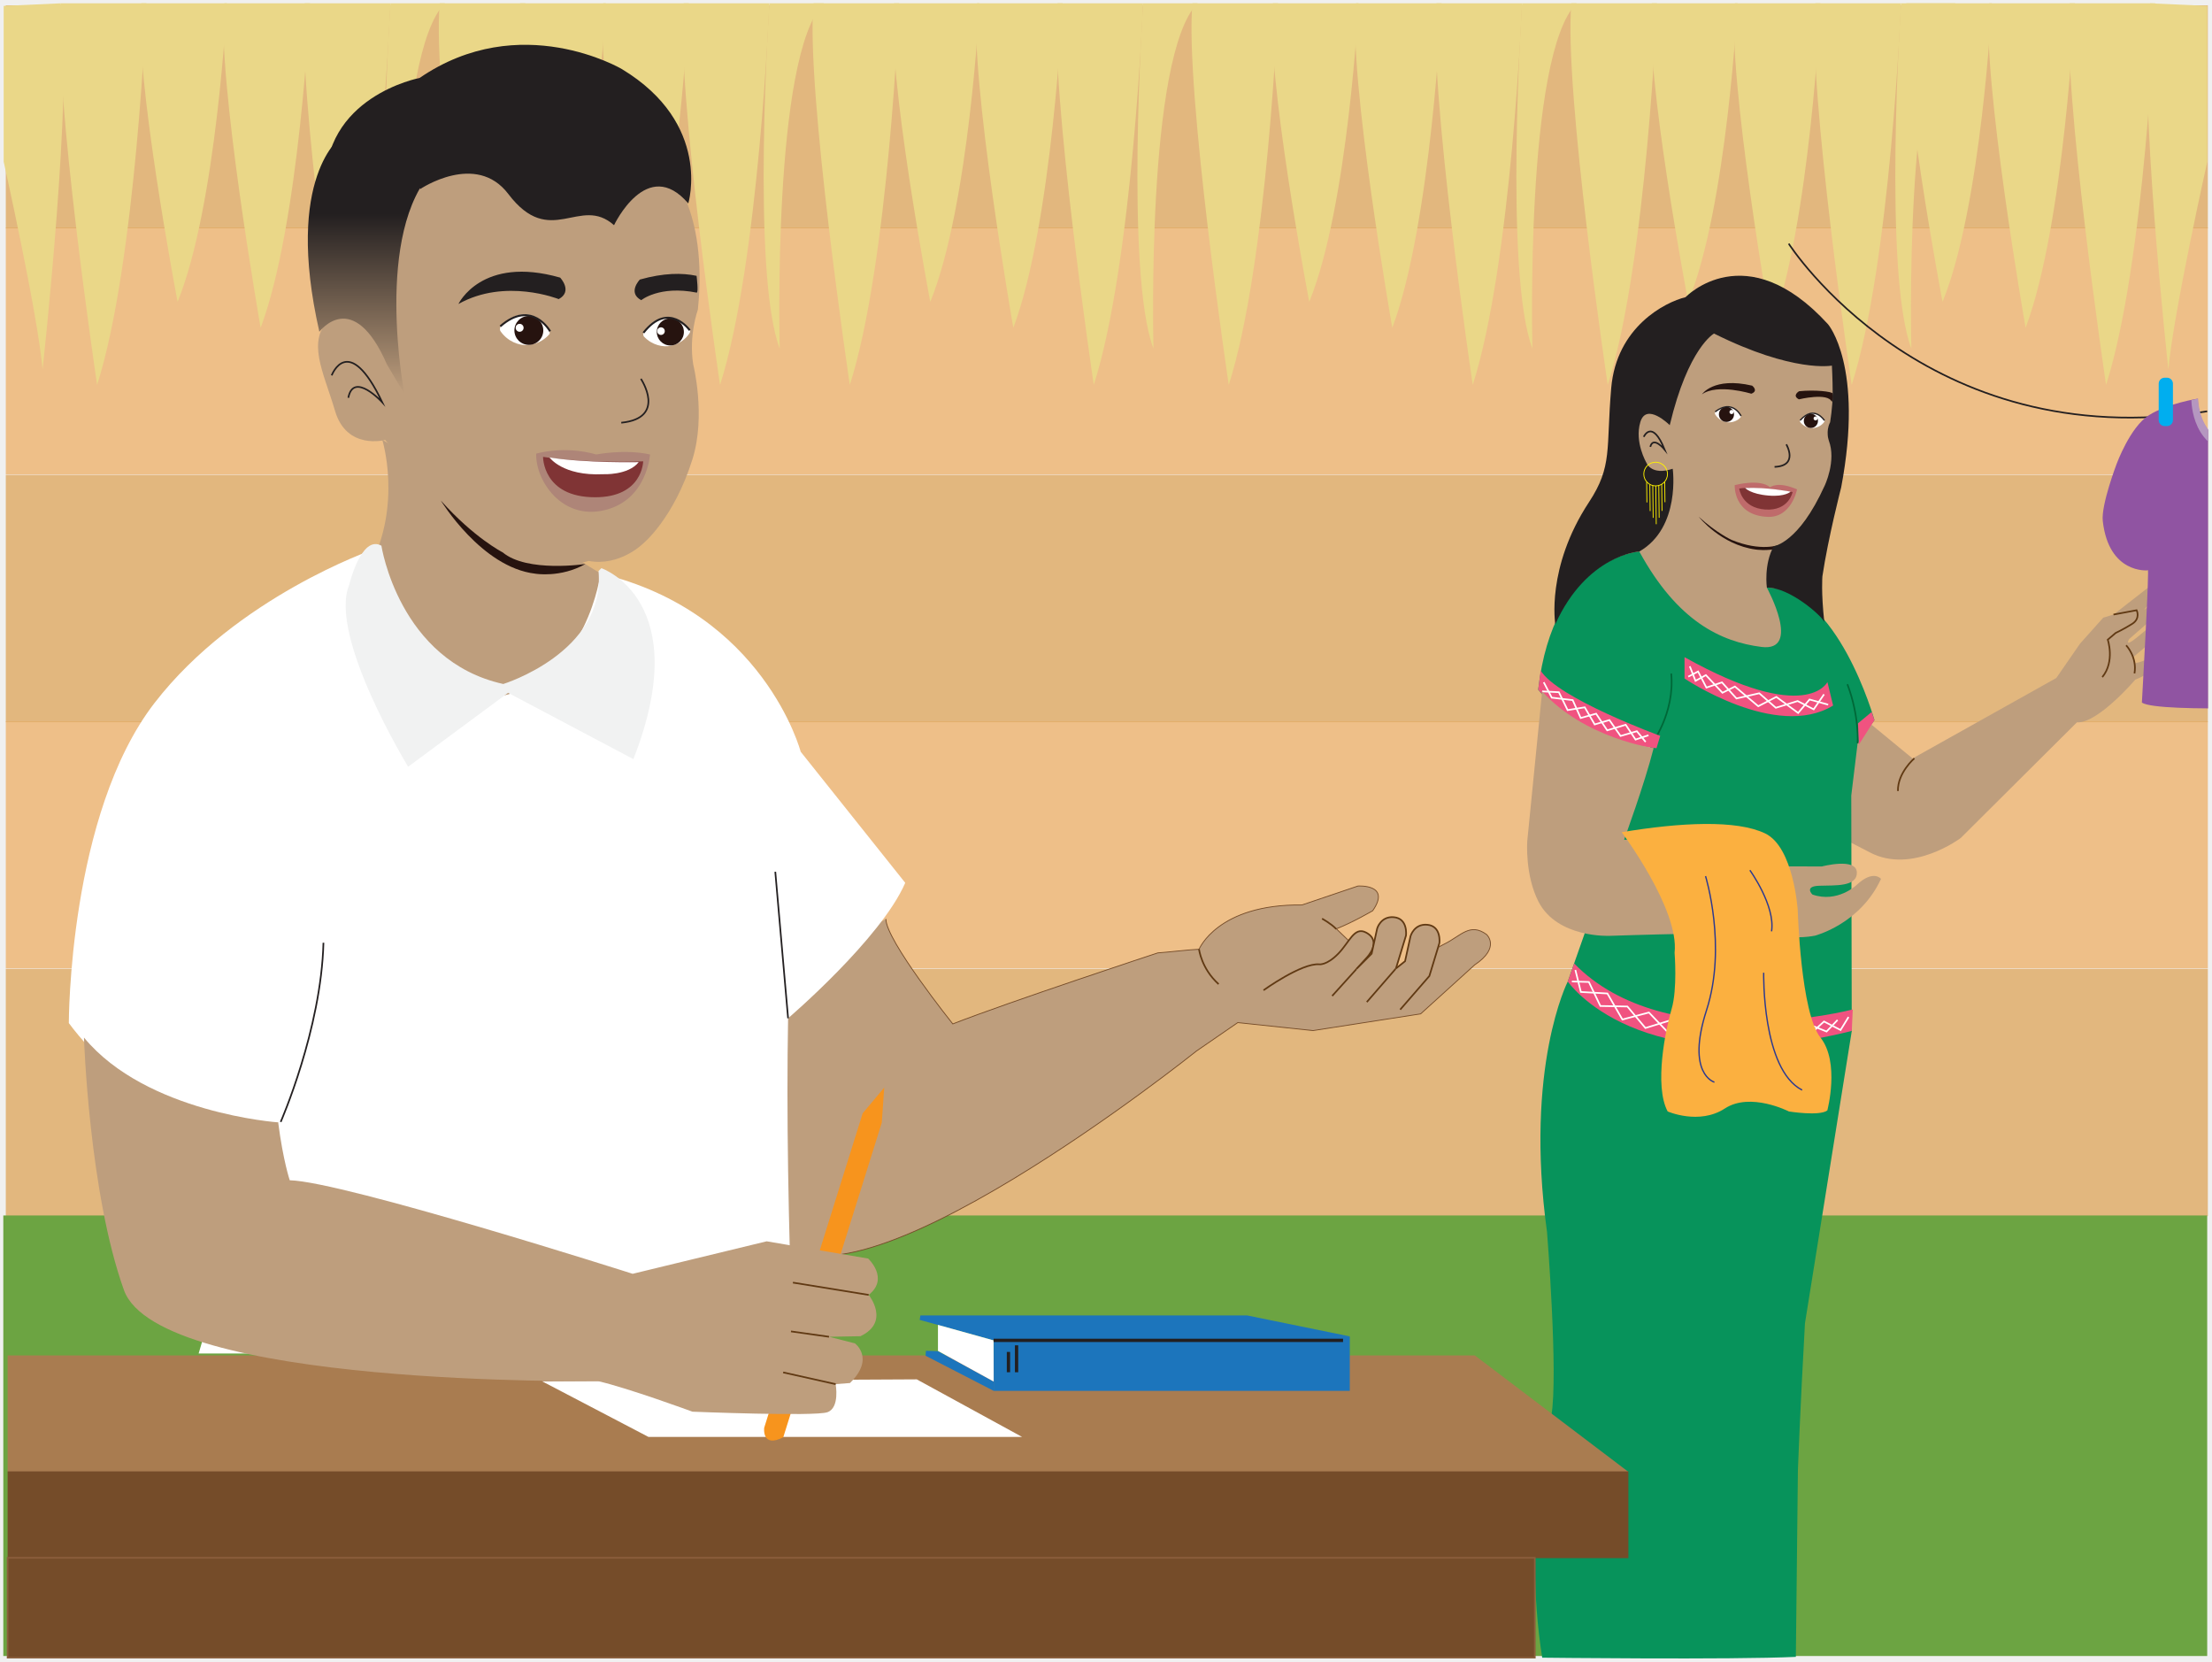
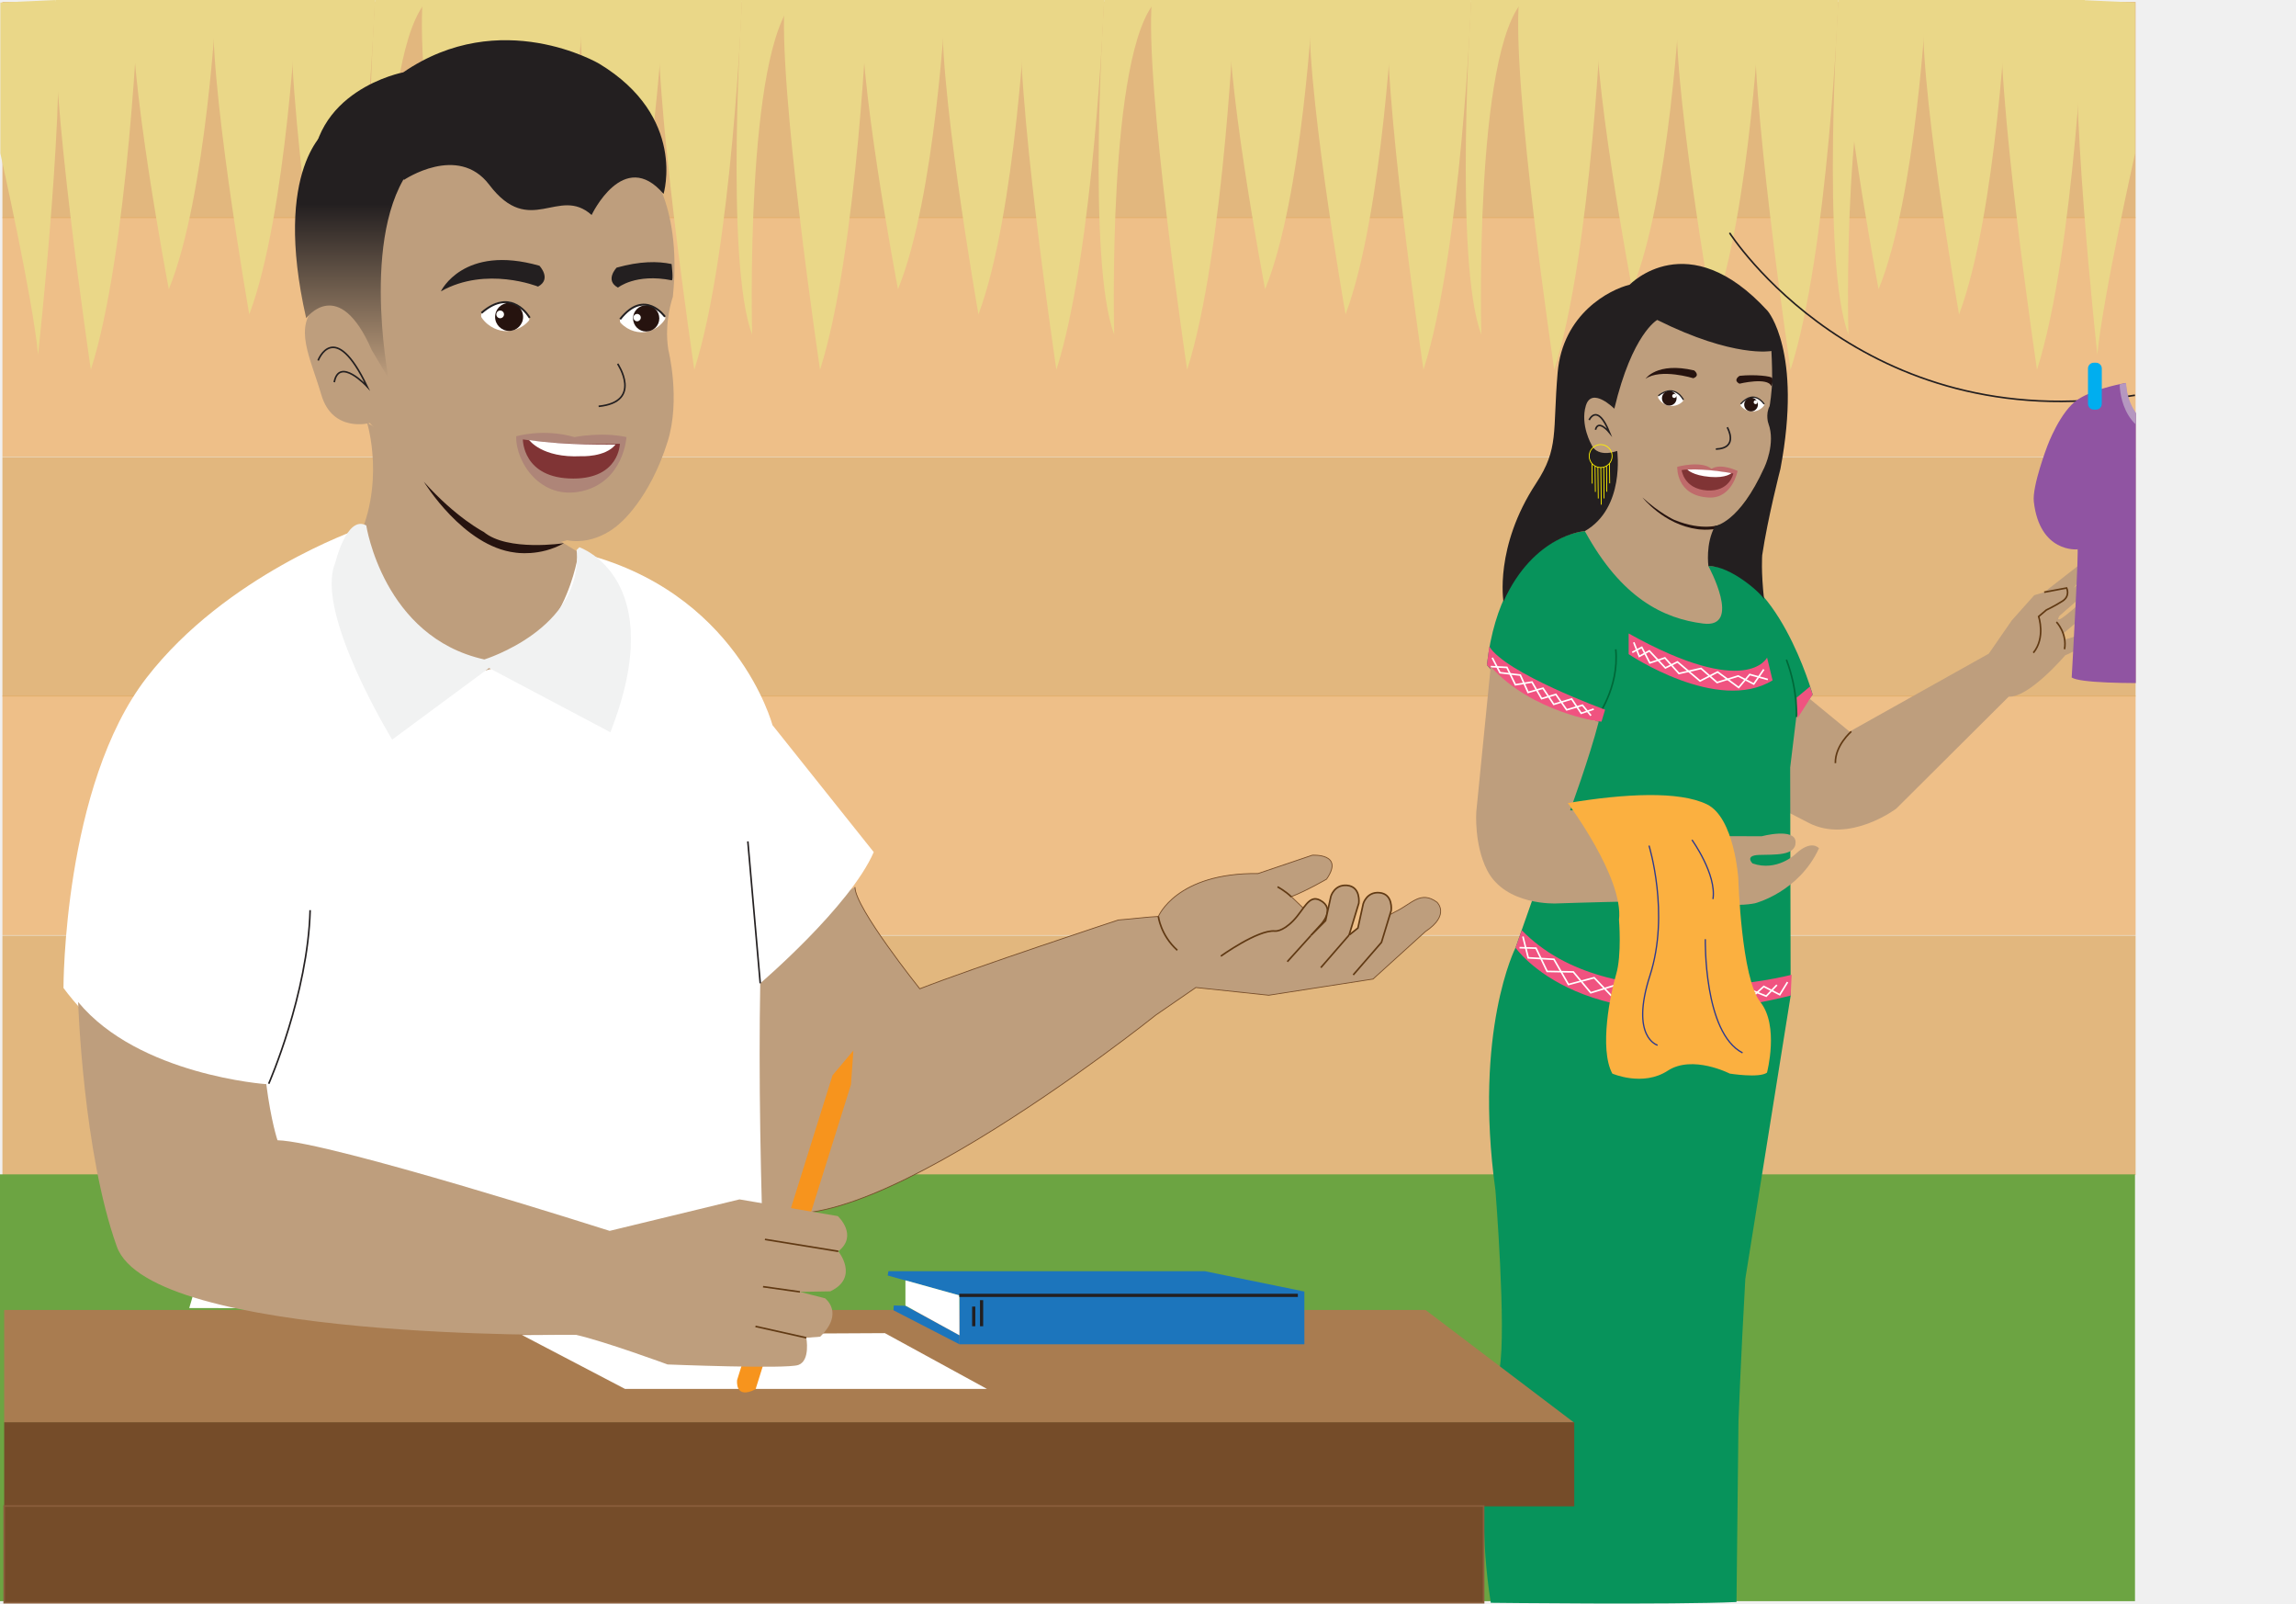
- <svg xmlns="http://www.w3.org/2000/svg" id="Layer_1" data-name="Layer 1" viewBox="-2.00 -2.00 1338.84 1005.60">
+ <svg xmlns="http://www.w3.org/2000/svg" id="Layer_1" data-name="Layer 1" viewBox="0 0 1434.54 1001.6">
  <defs>
    <style>
      .cls-1, .cls-2, .cls-3, .cls-4, .cls-5, .cls-6, .cls-7, .cls-8, .cls-9 {
        fill: none;
      }

      .cls-10 {
        fill: url(#linear-gradient);
      }

      .cls-11 {
        clip-path: url(#clippath);
      }

      .cls-2 {
        stroke: #2b3990;
      }

      .cls-2, .cls-3 {
        stroke-width: .8px;
      }

      .cls-2, .cls-3, .cls-12, .cls-13, .cls-14, .cls-15, .cls-4, .cls-5, .cls-6, .cls-7, .cls-8, .cls-9 {
        stroke-miterlimit: 10;
      }

      .cls-3, .cls-12, .cls-4, .cls-8 {
        stroke: #231f20;
      }

      .cls-16 {
        fill: #00aeef;
      }

      .cls-17 {
        fill: #f7941d;
      }

      .cls-18 {
        fill: #f05380;
      }

      .cls-19 {
        fill: #fff;
      }

      .cls-20 {
        fill: #ead788;
      }

      .cls-21 {
        fill: #f1f2f2;
      }

      .cls-22 {
        fill: #fbb040;
      }

      .cls-23 {
        fill: #803435;
      }

      .cls-24 {
        fill: #b597c0;
      }

      .cls-25 {
        fill: #9054a2;
      }

      .cls-26 {
        fill: #ae8578;
      }

      .cls-27 {
        fill: #a97c50;
      }

      .cls-28, .cls-13, .cls-14 {
        fill: #be9e7d;
      }

      .cls-29 {
        fill: #bf6b6b;
      }

      .cls-30 {
        fill: #231f20;
      }

      .cls-31, .cls-12 {
        fill: #1c75bc;
      }

      .cls-32 {
        fill: #07935b;
      }

      .cls-33 {
        fill: #6ca442;
      }

      .cls-34, .cls-15 {
        fill: #754c29;
      }

      .cls-35 {
        fill: #26130f;
      }

      .cls-12 {
        stroke-width: 2px;
      }

      .cls-13 {
        stroke: #754c29;
      }

      .cls-13, .cls-9 {
        stroke-width: .5px;
      }

      .cls-14, .cls-7 {
        stroke: #603913;
      }

      .cls-15 {
        stroke: #8b5e3c;
      }

      .cls-5 {
        stroke: #006838;
      }

      .cls-6 {
        stroke: #fff;
      }

      .cls-8 {
        stroke-width: 1.2px;
      }

      .cls-36 {
        fill: #dea962;
      }

      .cls-36, .cls-37 {
        opacity: .8;
      }

      .cls-37 {
        fill: #edb36e;
      }

      .cls-9 {
        stroke: #fff200;
      }
    </style>
    <linearGradient id="linear-gradient" x1="1215.28" y1="236.28" x2="1215.28" y2="80.68" gradientTransform="translate(-992.62)" gradientUnits="userSpaceOnUse">
      <stop offset="0" stop-color="#be9e7d" />
      <stop offset=".7" stop-color="#231f20" />
    </linearGradient>
    <clipPath id="clippath">
      <rect class="cls-1" x="1258.29" y="209.06" width="76.18" height="235.35" />
    </clipPath>
  </defs>
  <g>
    <rect class="cls-37" x="593.14" y="-157.08" width="149.56" height="1332.82" transform="translate(1177.25 -158.6) rotate(90)" />
    <rect class="cls-36" x="593.14" y="-306.15" width="149.56" height="1332.82" transform="translate(1028.18 -307.67) rotate(90)" />
    <rect class="cls-37" x="593.14" y="-455.93" width="149.56" height="1332.82" transform="translate(878.4 -457.45) rotate(90)" />
    <rect class="cls-36" x="600.44" y="-597.71" width="134.97" height="1332.82" transform="translate(736.62 -599.22) rotate(90)" />
    <rect class="cls-36" x="593.14" y="-7.23" width="149.56" height="1332.82" transform="translate(1327.1 -8.75) rotate(90)" />
    <rect class="cls-33" y="733.52" width="1333.94" height="266.59" />
    <g>
      <path class="cls-20" d="M.22,1.57V95.83s20.42,91.12,23.56,125.68c0,0,18.85-171.24,11-221.51L.22,1.57Z" />
      <path class="cls-20" d="M1333.99,1.57V95.83s-20.42,91.12-23.56,125.68C1310.42,221.51,1291.57,50.27,1299.43,0l34.56,1.57Z" />
      <path class="cls-20" d="M86.63,0s-6.28,157.1-29.85,230.93c0,0-26.71-179.09-21.99-230.93h51.84Z" />
      <path class="cls-20" d="M234.3,0s-6.28,157.1-29.85,230.93c0,0-26.71-179.09-21.99-230.93h51.84Z" />
      <path class="cls-20" d="M185.6,0s-6.28,133.59-29.85,196.37c0,0-26.71-152.29-21.99-196.37h51.84Z" />
      <path class="cls-20" d="M135.33,0s-6.28,122.9-29.85,180.66c0,0-26.71-140.11-21.99-180.66h51.84Z" />
      <path class="cls-20" d="M234.3,0s-11,163.38,6.28,208.94c0,0-4.71-177.52,26.71-208.94h-32.99Z" />
      <path class="cls-20" d="M315.99,0s-6.28,157.1-29.85,230.93c0,0-26.71-179.09-21.99-230.93h51.84Z" />
      <path class="cls-20" d="M463.66,0s-6.28,157.1-29.85,230.93c0,0-26.71-179.09-21.99-230.93h51.84Z" />
      <path class="cls-20" d="M414.96,0s-6.28,133.59-29.85,196.37c0,0-26.71-152.29-21.99-196.37h51.84Z" />
      <path class="cls-20" d="M364.69,0s-6.28,122.9-29.85,180.66c0,0-26.71-140.11-21.99-180.66h51.84Z" />
      <path class="cls-20" d="M463.66,0s-11,163.38,6.28,208.94c0,0-4.71-177.52,26.71-208.94h-32.99Z" />
      <path class="cls-20" d="M542.21,0s-6.28,157.1-29.85,230.93c0,0-26.71-179.09-21.99-230.93h51.84Z" />
      <path class="cls-20" d="M689.88,0s-6.28,157.1-29.85,230.93c0,0-26.71-179.09-21.99-230.93h51.84Z" />
      <path class="cls-20" d="M641.18,0s-6.28,133.59-29.85,196.37c0,0-26.71-152.29-21.99-196.37h51.84Z" />
      <path class="cls-20" d="M590.91,0s-6.28,122.9-29.85,180.66c0,0-26.71-140.11-21.99-180.66h51.84Z" />
      <path class="cls-20" d="M689.88,0s-11,163.38,6.28,208.94c0,0-4.71-177.52,26.71-208.94h-32.99Z" />
      <path class="cls-20" d="M771.57,0s-6.28,157.1-29.85,230.93c0,0-26.71-179.09-21.99-230.93h51.84Z" />
      <path class="cls-20" d="M919.25,0s-6.28,157.1-29.85,230.93c0,0-26.71-179.09-21.99-230.93h51.84Z" />
      <path class="cls-20" d="M870.55,0s-6.28,133.59-29.85,196.37c0,0-26.71-152.29-21.99-196.37h51.84Z" />
      <path class="cls-20" d="M820.28,0s-6.28,122.9-29.85,180.66c0,0-26.71-140.11-21.99-180.66h51.84Z" />
      <path class="cls-20" d="M919.25,0s-11,163.38,6.28,208.94c0,0-4.71-177.52,26.71-208.94h-32.99Z" />
      <path class="cls-20" d="M1000.94,0s-6.28,157.1-29.85,230.93c0,0-26.71-179.09-21.99-230.93h51.84Z" />
      <path class="cls-20" d="M1148.61,0s-6.28,157.1-29.85,230.93c0,0-26.71-179.09-21.99-230.93h51.84Z" />
      <path class="cls-20" d="M1099.91,0s-6.28,133.59-29.85,196.37c0,0-26.71-152.29-21.99-196.37h51.84Z" />
      <path class="cls-20" d="M1049.64,0s-6.28,122.9-29.85,180.66c0,0-26.71-140.11-21.99-180.66h51.84Z" />
      <path class="cls-20" d="M1302.57,0s-6.28,157.1-29.85,230.93c0,0-26.71-179.09-21.99-230.93h51.84Z" />
      <path class="cls-20" d="M1253.87,0s-6.28,133.59-29.85,196.37c0,0-26.71-152.29-21.99-196.37h51.84Z" />
      <path class="cls-20" d="M1203.6,0s-6.28,122.9-29.85,180.66c0,0-26.71-140.11-21.99-180.66h51.84Z" />
      <path class="cls-20" d="M1148.61,0s-11,163.38,6.28,208.94c0,0-4.71-177.52,26.71-208.94h-32.99Z" />
    </g>
  </g>
  <rect class="cls-1" x="56.32" y="73.9" width="1179.9" height="926.11" />
  <rect class="cls-1" x="76.91" y="52.91" width="1182.48" height="946.39" />
  <g>
    <path class="cls-28" d="M1130.87,436.63l24.74,20.34,86.98-48.68,14.4-20.82,14.01-15.69,6.23-1.89,24.36-18.96s5.21,2.5,1.87,6.82c-3.34,4.32-7.9,9.43-7.9,9.43l6.86-5.08s-1.82,5.24-1.92,10.57l-13.68,11.94s-2.28,3.36,.58,1.96,12.87-10.34,12.87-10.34c0,0-.64,4.76,.21,9.85l-11.26,9.55,.8,3.7s3.28-.1,11.57-4.23l.81,7.8s-8.6,5.3-11.95,6.32c0,0-22.71,26.68-35.38,25.9l-70.3,69.97s-29.37,22.16-54.94,8.77c-15-7.86-21.77-11.2-21.77-11.2l-10.57-30.47,33.41-35.57Z" />
    <path class="cls-14" d="M1156.68,456.9s-10.2,8.75-9.93,19.77" />
    <path class="cls-14" d="M1277.21,369.89l14.02-2.62s2.48,4.99-2.68,8.24c-5.16,3.25-10.02,5.52-10.02,5.52l-4.78,4.06s4.48,13.17-3.31,22.65" />
    <path class="cls-14" d="M1284.87,388.5s6.77,7.01,5.05,17" />
    <path class="cls-32" d="M946.91,591.94s-26.35,51.59-12.55,151.66c0,0,6.92,86.58,2.59,111.28,0,0-17.9,68.28-5.51,146.24,0,0,114.52,1.33,153.52-.49l1.24-112.98s1.31-36.11,4.27-88.83l28.35-177" />
    <path class="cls-28" d="M1076.16,331.15s-9.65,18.85-6.53,25.09c3.12,6.24,19.13,21.89,17.57,35.94-1.56,14.04-32.77,7.8-32.77,7.8,0,0-49.61-28.01-64.21-68.24,0,0,7.73-11.1,20.21-50.1" />
    <path class="cls-28" d="M1008.63,255.32s.34-67.93,60.72-69.5c0,0,53.12,5.46,35.6,70.59,0,0-1.42,2.92-.07,8.17,0,0,6.04,8.11-2.52,27.36s-18.98,29.37-18.98,29.37c0,0-4.32,8.16-19.3,7.53,0,0-11.92,.81-24.85-8.5,0,0-31.61-18.9-28.81-38.7,0,0-15.33,9.06-20.67-14.84,0,0-4-32.89,18.87-11.49Z" />
    <path class="cls-29" d="M1047.95,291.58s15.11-4.13,21.45,1.3c0,0,4.33-3.96,16.28,1.26,0,0-3.34,17.33-17.91,16.63-20.79-1-19.82-19.19-19.82-19.19Z" />
    <path class="cls-23" d="M1050.69,293.65s1.34,11.67,15.72,12.67c14.38,1.01,16.59-10.58,16.59-10.58,0,0-23.35-3.73-32.31-2.1Z" />
    <path class="cls-35" d="M1058.01,236.25s-20.49-6.35-29.89,.38c0,0,6.98-10.73,30.38-5.26,0,0,4.13,3.11-.5,4.88Z" />
    <path class="cls-35" d="M1107.26,236.11c-.34-1.11-10.67-2.39-20.35-1.36,0,0-4.48,2.58-.11,4.91,0,0,17.74-4.3,19.89,1.51,0,0,1.4-2.3,.57-5.06Z" />
    <path class="cls-4" d="M1079.18,266.9s7.66,13.03-7.11,13.62" />
    <path class="cls-19" d="M1054.26,293.29s3.17,3.7,14.21,4.6c10.17,.83,13.32-2.38,13.32-2.38,0,0-14.87-2.82-27.53-2.22Z" />
    <path class="cls-4" d="M992.9,262.35s5-11.17,12.67,7.75c0,0-6.96-8.57-8.71-1.69" />
    <path class="cls-35" d="M1074.92,327.67s-10.83,4.45-28.87-2.96c0,0-8.91-4.04-19.83-13.97,0,0,13.27,16.96,34.45,19.8,0,0,6.65,1.09,14.38-.78,0,0-.62-.03-.13-2.09Z" />
    <g>
      <path class="cls-19" d="M1035.98,248.02s0-.44,.34-.81c1.12-1.2,3.69-3.43,7.64-3.34,4.43,.1,6.77,4.32,7.56,5.82,.14,.26,.12,.48,.12,.48,0,0,0,.25-.14,.42-.73,.8-3.13,3.04-7.33,3-2.49-.02-5.97-1.44-8.06-4.88-.15-.24-.15-.54-.14-.7Z" />
      <circle class="cls-35" cx="1042.96" cy="248.76" r="4.58" />
      <circle class="cls-19" cx="1046.05" cy="247.33" r="1.26" />
      <path class="cls-3" d="M1051.79,249.72s-5.14-10.69-15.65-2.54" />
    </g>
    <g>
      <path class="cls-19" d="M1087.46,252.98s-.06-.41,.2-.8c.87-1.28,2.94-3.72,6.63-4.2,4.13-.54,6.91,3.05,7.87,4.33,.16,.22,.18,.43,.18,.43,0,0,.04,.23-.07,.41-.56,.85-2.48,3.27-6.38,3.84-2.32,.34-5.76-.49-8.19-3.39-.17-.2-.22-.48-.23-.63Z" />
      <circle class="cls-35" cx="1094.06" cy="252.7" r="4.29" />
      <circle class="cls-19" cx="1096.89" cy="251.21" r="1.2" />
      <path class="cls-3" d="M1102.24,252.45s-6.07-9.84-14.69-.08" />
    </g>
    <path class="cls-32" d="M990.22,331.74s-51.89,3.02-61.22,83.58c0,0,27.19,35.13,68.25,33.57l-50.35,143.05s131.44,66.46,171.9,29.91l-.3-142.44,3.84-31.6,10.19-14.03s-22.42-80.19-65.12-80.19c0,0,21.35,39.01-3.28,35.89s-50.92-15.6-73.91-57.73Z" />
    <path class="cls-30" d="M1102.19,374.41c-1.42-3.65-21.07-21.09-34.77-20.82,0,0-2-13.96,4.17-25.1,0,0,14.88-1.52,30.78-36.56,0,0,7.25-15.02,2.52-27.36,0,0-2-5.42,.76-10.97,0,0,1.61-9.01,1.6-17.48,0-8.47-.47-16.88-.47-16.88,0,0-23.31,4.54-71.35-19.4,0,0-15.64,8.52-26.8,55.48,0,0-14.12-14.19-17.8-1.89-3.62,12.11,3.62,24.46,3.62,24.46,0,0,2.99,8.21,15.98,3.75,0,0,5,35.62-20.21,50.1,0,0-31.8,1.91-50.85,43.99,0,0-5.76-34.11,20.35-73.81,14.45-21.97,10.3-32,13.48-69.07,3.18-37.07,32.69-52.03,44.98-55.01,0,0,36.44-38.16,86.26,16.38,0,0,21.87,25.24,7.96,98.69,0,0-7.92,30.66-11.37,53.83,0,0-.83,9.8,1.16,27.67" />
    <path class="cls-5" d="M1122.35,447.8s1.18-16.24-6.2-35.74" />
    <path class="cls-5" d="M997.26,448.89s14.63-19.1,12.26-43.32" />
    <g>
      <circle class="cls-9" cx="1000.1" cy="284.86" r="7.17" />
      <line class="cls-9" x1="1000.19" y1="292.03" x2="1000.47" y2="315.23" />
      <line class="cls-9" x1="1005.6" y1="289.51" x2="1005.75" y2="301.91" />
      <line class="cls-9" x1="1003.76" y1="291.05" x2="1003.95" y2="307.16" />
      <line class="cls-9" x1="1002" y1="291.75" x2="1002.23" y2="311.31" />
      <line class="cls-9" x1="996.58" y1="291.14" x2="996.77" y2="307.24" />
      <line class="cls-9" x1="998.36" y1="291.79" x2="998.59" y2="311.36" />
      <line class="cls-9" x1="994.65" y1="289.64" x2="994.8" y2="302.04" />
    </g>
    <path class="cls-18" d="M946.91,591.94s42.44,62.28,171.9,29.91l.6-12.99s-112.99,29.42-168.61-27.81l-3.89,10.89Z" />
    <polyline class="cls-6" points="951.51 584.96 954.84 598.28 970.89 599.19 979.97 614.94 996.03 610.7 1009.35 624.63 1022.98 617.06 1041.15 628.57 1051.14 620.09 1064.77 627.06 1077.19 617.97 1092.64 624.63 1102.02 616.15 1112.02 621.3 1116.86 613.43" />
    <polyline class="cls-6" points="1110.2 615.24 1103.54 622.21 1090.82 617.06 1077.49 626.15 1061.74 619.18 1051.75 627.96 1039.94 620.09 1023.28 627.36 1009.65 615.24 993.91 620.09 983 607.07 966.65 606.76 959.68 592.23 949.39 591.93" />
    <path class="cls-18" d="M1017.58,395.68v12.91s55.51,37.44,89.93,16.35l-3.44-14.2s-12.48,26.25-86.49-15.06Z" />
    <polyline class="cls-6" points="1020.77 401.21 1024.23 409.99 1030.5 406.54 1040.54 417.21 1048.07 413.44 1062.19 425.36 1073.17 419.72 1086.34 429.44 1093.25 421.29 1104.54 424.42" />
    <polyline class="cls-6" points="1102.03 418.15 1095.76 427.25 1086.03 422.23 1072.85 426.31 1062.81 417.52 1049.01 420.66 1040.23 410.93 1030.81 414.07 1025.79 404.34 1019.83 407.48" />
    <path class="cls-18" d="M929.01,415.32s26.11,31.33,71.61,35.43l2.24-7.46s-62.28-22.75-72.35-39.53l-1.49,11.56Z" />
    <polyline class="cls-6" points="932.36 410.85 937.21 420.17 949.89 421.66 954.74 432.48 964.06 429.87 970.78 439.94 981.97 436.58 987.93 445.53 995.77 442.92" />
    <polyline class="cls-6" points="994.03 446.98 988.73 440.48 978.86 443.37 972.11 433.73 963.2 436.38 957.18 426.02 946.82 427.71 941.52 416.87 931.4 416.38" />
    <polygon class="cls-18" points="1132.54 433.77 1130.83 428.85 1122.57 435.73 1123.14 448.53 1132.54 433.77" />
    <path class="cls-28" d="M931.4,416.38l-9.02,90.74s-1.44,20.36,6.78,36.45c11.38,22.26,43.08,20.74,43.08,20.74,0,0,92.53-3.18,102.02-.58,10.86,2.97,22.28,.47,22.28,.47,0,0,27.39-6.95,39.96-34.36,0,0-4.59-5.87-14.8,3.72,0,0-11.54,11.05-26.7,5.76,0,0-5.26-4.98,4.05-5.32,9.32-.34,23.19,.84,22.82-8.17s-21.16-3.5-21.16-3.5l-20.45-.05s-17.01-.45-21.74,10.72h-9.8s-49.2-27.39-67.71-26.87c0,0,12.14-32.91,17.89-55.44,0,0-41.78-5.83-67.5-34.3Z" />
    <path class="cls-22" d="M979.56,501.6s34.99,46.69,32,72.94c0,0,1.79,22.07-1.79,34-3.58,11.93-10.74,46.53-2.39,62.04,0,0,19.09,8.35,34.6-1.79s38.77,1.79,38.77,1.79c0,0,18.49,2.98,23.26-.6,0,0,7.75-29.23-4.18-44.14s-13.72-76.95-13.72-76.95c0,0-2.39-38.18-19.69-46.53-17.3-8.35-51.09-6.73-86.88-.76Z" />
    <path class="cls-2" d="M1030.3,528.18s13.12,42.35,.6,81.13,4.77,43.55,4.77,43.55" />
    <path class="cls-2" d="M1065.49,586.64s-1.19,58.46,23.26,70.99" />
    <path class="cls-2" d="M1057.14,524.6s15.51,21.48,13.12,36.98" />
  </g>
  <polygon class="cls-27" points="890.65 818.21 2.61 818.21 2.61 888.67 983.6 888.67 890.65 818.21" />
  <rect class="cls-34" x="2.61" y="888.38" width="980.99" height="52.5" />
  <rect class="cls-15" x="2.61" y="940.68" width="924.35" height="60.41" />
  <g>
    <rect class="cls-31" x="599.45" y="806.7" width="215.52" height="32.96" />
    <polyline class="cls-31" points="599.37 809.1 554.65 796.71 555.08 794.02 752.85 794.02 814.97 806.7" />
    <polygon class="cls-31" points="599.45 839.66 558.23 818.42 558.43 815.42 565.63 815.62 599.44 834.02 599.45 839.66" />
    <polygon class="cls-19" points="599.44 834.02 565.71 815.47 565.71 799.72 599.37 809.1 599.44 834.02" />
    <line class="cls-12" x1="599.37" y1="809.1" x2="810.9" y2="809.1" />
    <line class="cls-12" x1="608.38" y1="816.1" x2="608.38" y2="828.39" />
    <line class="cls-12" x1="613.29" y1="812.1" x2="613.29" y2="828.39" />
  </g>
  <polygon class="cls-19" points="326.13 833.88 390.49 867.53 616.63 867.53 552.87 832.7 326.13 833.88" />
  <g>
    <path class="cls-13" d="M431.56,612.62s-5.82,75.55,36.36,133.36c42.18,57.81,254.28-111.99,254.28-111.99l24.97-17.18,45.54,4.83,65.15-10.11,32.69-29.63c15.9-10.58,7.21-18.42,7.21-18.42-10.09-7.35-15.47,.82-25.47,5.75-15.37,7.57-28.62,18.02-28.62,18.02,0,0,3.84-2.25-6.31-7.17-12.49-6.06-12.23-2.43-12.23-2.43l-18.29-17.59c9.92-3.86,21.99-10.93,21.99-10.93,11.37-16.32-8.92-14.96-8.92-14.96l-33.85,11.45c-51.13-.6-62.31,26.81-62.31,26.81-5.45,.17-19.17,1.83-24.99,2.2,0,0-89.59,29.5-124.08,42.98,0,0-40.52-50.62-40.49-63.49" />
    <path class="cls-14" d="M798.2,553.92s5.39,2.92,8.6,6.28" />
    <path class="cls-14" d="M762.77,597.23s22.99-16.52,33.66-15.69c0,0,4.53,.8,11.62-6.49,6.75-6.94,9.62-16.48,16.7-12.77,10.26,5.37,.36,15.38,.36,15.38l-20.8,23.02" />
    <path class="cls-14" d="M723.74,572.43s1.37,11.68,11.84,21.1" />
    <path class="cls-14" d="M819.13,584.24l9.08-9.15,3.32-15.17s2.11-7.54,10.02-6.9c8.82,.72,7.44,11.11,7.44,11.11l-6.07,19.92-17.65,20.33" />
    <path class="cls-14" d="M842.93,584.06l5.5-4.4,3.32-15.17s2.11-7.54,10.02-6.9c8.82,.72,7.44,11.11,7.44,11.11l-6.07,19.92-17.65,20.33" />
    <path class="cls-28" d="M229.32,263.98s12.32,39.02-7.58,77.16c0,0-4.97,139.27,101.14,150.05,0,0,74.02-54.24,42.82-143.59l-136.37-83.61Z" />
    <path class="cls-28" d="M402.09,100.94s24.63,23.23,18.3,84.46c0,0-5.63,15.48-2.82,33.08,0,0,7.85,30.96-.45,57.41-11.28,35.94-29.81,50.98-29.81,50.98,0,0-14.08,14.08-33.08,10.56,0,0-28.86,9.85-54.2-6.33-25.34-16.19-68.98-66.87-68.98-66.87,0,0-23.23,6.33-30.27-17.6-7.04-23.93-17.6-42.23-2.82-56.31,14.78-14.08,33.08,24.63,33.08,24.63,0,0,6.94-12.23,4.12-29.82,0,0-4.54-35.04,16.29-76.46,0,0,65.3-28.35,150.62-7.74Z" />
    <path class="cls-26" d="M322.53,272.53s16.61-5.13,36.41,.49c0,0,17.1-3.42,32.5,0,0,0-1.71,27.61-27.61,33.72-25.9,6.11-41.78-18.08-41.29-34.21Z" />
    <path class="cls-23" d="M326.69,274.48s-.24,24.43,31.52,24.43c28.85,0,29.08-21.75,29.08-21.75,0,0-32.5,1.47-60.6-2.69Z" />
    <path class="cls-30" d="M336.17,179.01s-32.32-13.02-60.71,2.96c0,0,13.98-29.59,61.58-15.98,0,0,7.86,8.29-.87,13.02Z" />
    <path class="cls-30" d="M419.66,175.07c-22.57-4.47-33.54,4.58-33.54,4.58-8.5-4.54-.85-12.48-.85-12.48,14.43-4.07,25.68-4.11,34.34-2.25,0,0,1.28,10.39,.05,10.15Z" />
    <path class="cls-19" d="M330.62,274.83s7.87,11.32,32.45,10.13c0,0,15.16,.76,21.51-7.3,0,0-31.68,.69-53.97-2.83Z" />
    <path class="cls-35" d="M352.34,339.29s-35.25,5.37-50.08-7.03c0,0-17.26-8.75-37.44-31.36,0,0,24.57,40.46,57.13,44.25,0,0,15.32,2.67,30.39-5.86,0,0-.61,3.51,0,0Z" />
    <path class="cls-4" d="M198.76,225.16s10.07-26.73,30.6,16.27c0,0-17.43-18.98-20.53-2.71" />
    <path class="cls-4" d="M385.91,227.24s15.98,23.75-11.88,26.56" />
    <g>
      <path class="cls-19" d="M300.6,197.1s-.04-.85,.56-1.58c2-2.42,6.63-6.97,14.18-7.25,8.45-.32,13.4,7.45,15.1,10.22,.29,.48,.28,.91,.28,.91,0,0,.05,.47-.23,.81-1.29,1.62-5.63,6.15-13.62,6.58-4.76,.25-11.55-2.06-15.93-8.37-.3-.44-.35-1.01-.35-1.32Z" />
      <path class="cls-35" d="M326.84,197.94c0-4.83-3.92-8.75-8.75-8.75-4.83,0-8.75,3.92-8.75,8.75,0,4.83,3.92,8.75,8.75,8.75s8.75-3.92,8.75-8.75Z" />
      <circle class="cls-19" cx="312.51" cy="196.37" r="2.4" />
      <path class="cls-8" d="M330.96,198.49s-11.04-19.79-30.13-3.03" />
    </g>
    <g>
      <path class="cls-19" d="M387.34,200.59s-.16-.78,.3-1.55c1.51-2.53,5.17-7.43,12.15-8.77,7.81-1.5,13.53,5.01,15.5,7.35,.34,.4,.39,.8,.39,.8,0,0,.11,.43-.09,.79-.97,1.69-4.35,6.53-11.73,8.06-4.39,.91-11.03-.27-16.01-5.51-.35-.36-.47-.89-.51-1.18Z" />
      <circle class="cls-35" cx="403.73" cy="198.86" r="8.2" />
      <circle class="cls-19" cx="398.07" cy="198.38" r="2.3" />
      <path class="cls-8" d="M415.47,197.86s-12.71-18.05-28.02,1.54" />
    </g>
    <path class="cls-30" d="M252.4,112.37s33.72-22.76,53.26,3.01c25.46,33.56,43.27,.4,63.99,18.9,0,0,20.03-42.36,44.94-13.16,0,0,14.64-48.17-40.21-81.33,0,0-61.54-36.38-122.41,5.39,0,0-59.32,11.17-56.99,67.17,0,0,32.29-30.67,57.43,.02Z" />
    <path class="cls-10" d="M204.67,80.68s-34.85,23.81-13.37,118.08c0,0,20.35-27.46,40.94,19.86l10.5,17.66s-18.99-98.11,18.27-136.1l-56.34-19.5Z" />
    <path class="cls-19" d="M478.01,817.2c-2.95-82.28-4.04-145.49-3.01-203.01,0,0,56.14-47.96,70.91-81.95l-63.28-79.33s-22.17-84.24-121.18-107.88c0,0-7.78,62.27-59.51,74.1,0,0-47.14-10.22-78.18-88.54,0,0-82.59,28.62-132.16,92.71-52.15,67.42-51.94,193.8-51.94,193.8,0,0,60,83.7,126.7,60.12,0,0-26.68,65.31-48.13,139.83" />
    <path class="cls-4" d="M167.89,676.92s24.53-55.88,25.88-108.43" />
    <line class="cls-4" x1="475" y1="614.19" x2="467.25" y2="525.54" />
    <path class="cls-21" d="M362.01,341.82s57,19.47,19.36,115.55l-75.84-40.12-60.49,44.73s-48.58-79.38-35.63-110.18c0,0,7.17-30.35,19.44-23.59,0,0,10.59,69.71,73.76,83.7,0,0,61.98-19.11,57.66-68.38l1.74-1.72Z" />
    <path class="cls-17" d="M472.09,867.73l59.61-190.31,1.49-21.26-13.04,15.52-59.61,190.31s-1.61,12.52,11.55,5.74Z" />
    <path class="cls-28" d="M48.82,625.88s3.05,93.89,24.18,152.76,286.78,55.09,286.78,55.09c18.27,4.15,57.33,18.53,57.33,18.53,0,0,74,3,81.67,.33,7.67-2.67,5-17,5-17l8.67-.67c15.33-15,3-24,3-24l-15.67-4,19-.33c18.33-8.67,5-25,5-25,12.67-10-.33-22-.33-22l-61.41-10.43-81.12,19.66s-175.09-55.85-207.54-56.6c0,0-3.99-11.63-7.01-35.03,0,0-79.74-5.56-117.54-51.32Z" />
    <line class="cls-7" x1="523.78" y1="781.6" x2="477.93" y2="774.15" />
    <line class="cls-7" x1="499.78" y1="806.93" x2="476.75" y2="803.68" />
    <line class="cls-7" x1="503.78" y1="835.6" x2="472.02" y2="828.49" />
  </g>
  <path class="cls-4" d="M1080.64,145.45s82.24,128.85,253.29,101.44" />
  <g class="cls-11">
    <g>
      <path class="cls-25" d="M1270.73,313.29c-1.1-9.73,8.39-34.57,8.39-34.57,0,0,8.12-22.24,19.48-29.43,11.36-7.2,29.73-10.07,29.73-10.07,0,0-1.39,24.89,25.13,29.48,26.52,4.59,31.63-26.38,31.63-26.38,0,0,22.43,9.63,26.8,15.15s11.75,23.92,12.16,28.97c.16,1.96,4.99,16.71,10.48,34.31,0,0-6.58,20.27-26.39,25.78,0,0-4.95,73.84-.08,78.39,0,0-103.42,4.97-113.66-1.74,0,0,4.89-86.18,3.5-80.04,0,0-23.52,2.35-27.17-29.84Z" />
      <path class="cls-24" d="M1385.1,242.32s-5.56,29.24-28.66,26.96c0,0-25.95-.02-28.1-30.06l-3.96,.9s-.21,32.56,31.29,32.65,33.77-28.65,33.77-28.65l-4.34-1.79Z" />
    </g>
  </g>
  <rect class="cls-16" x="1304.58" y="226.56" width="8.62" height="29.28" rx="3.6" ry="3.6" />
</svg>
